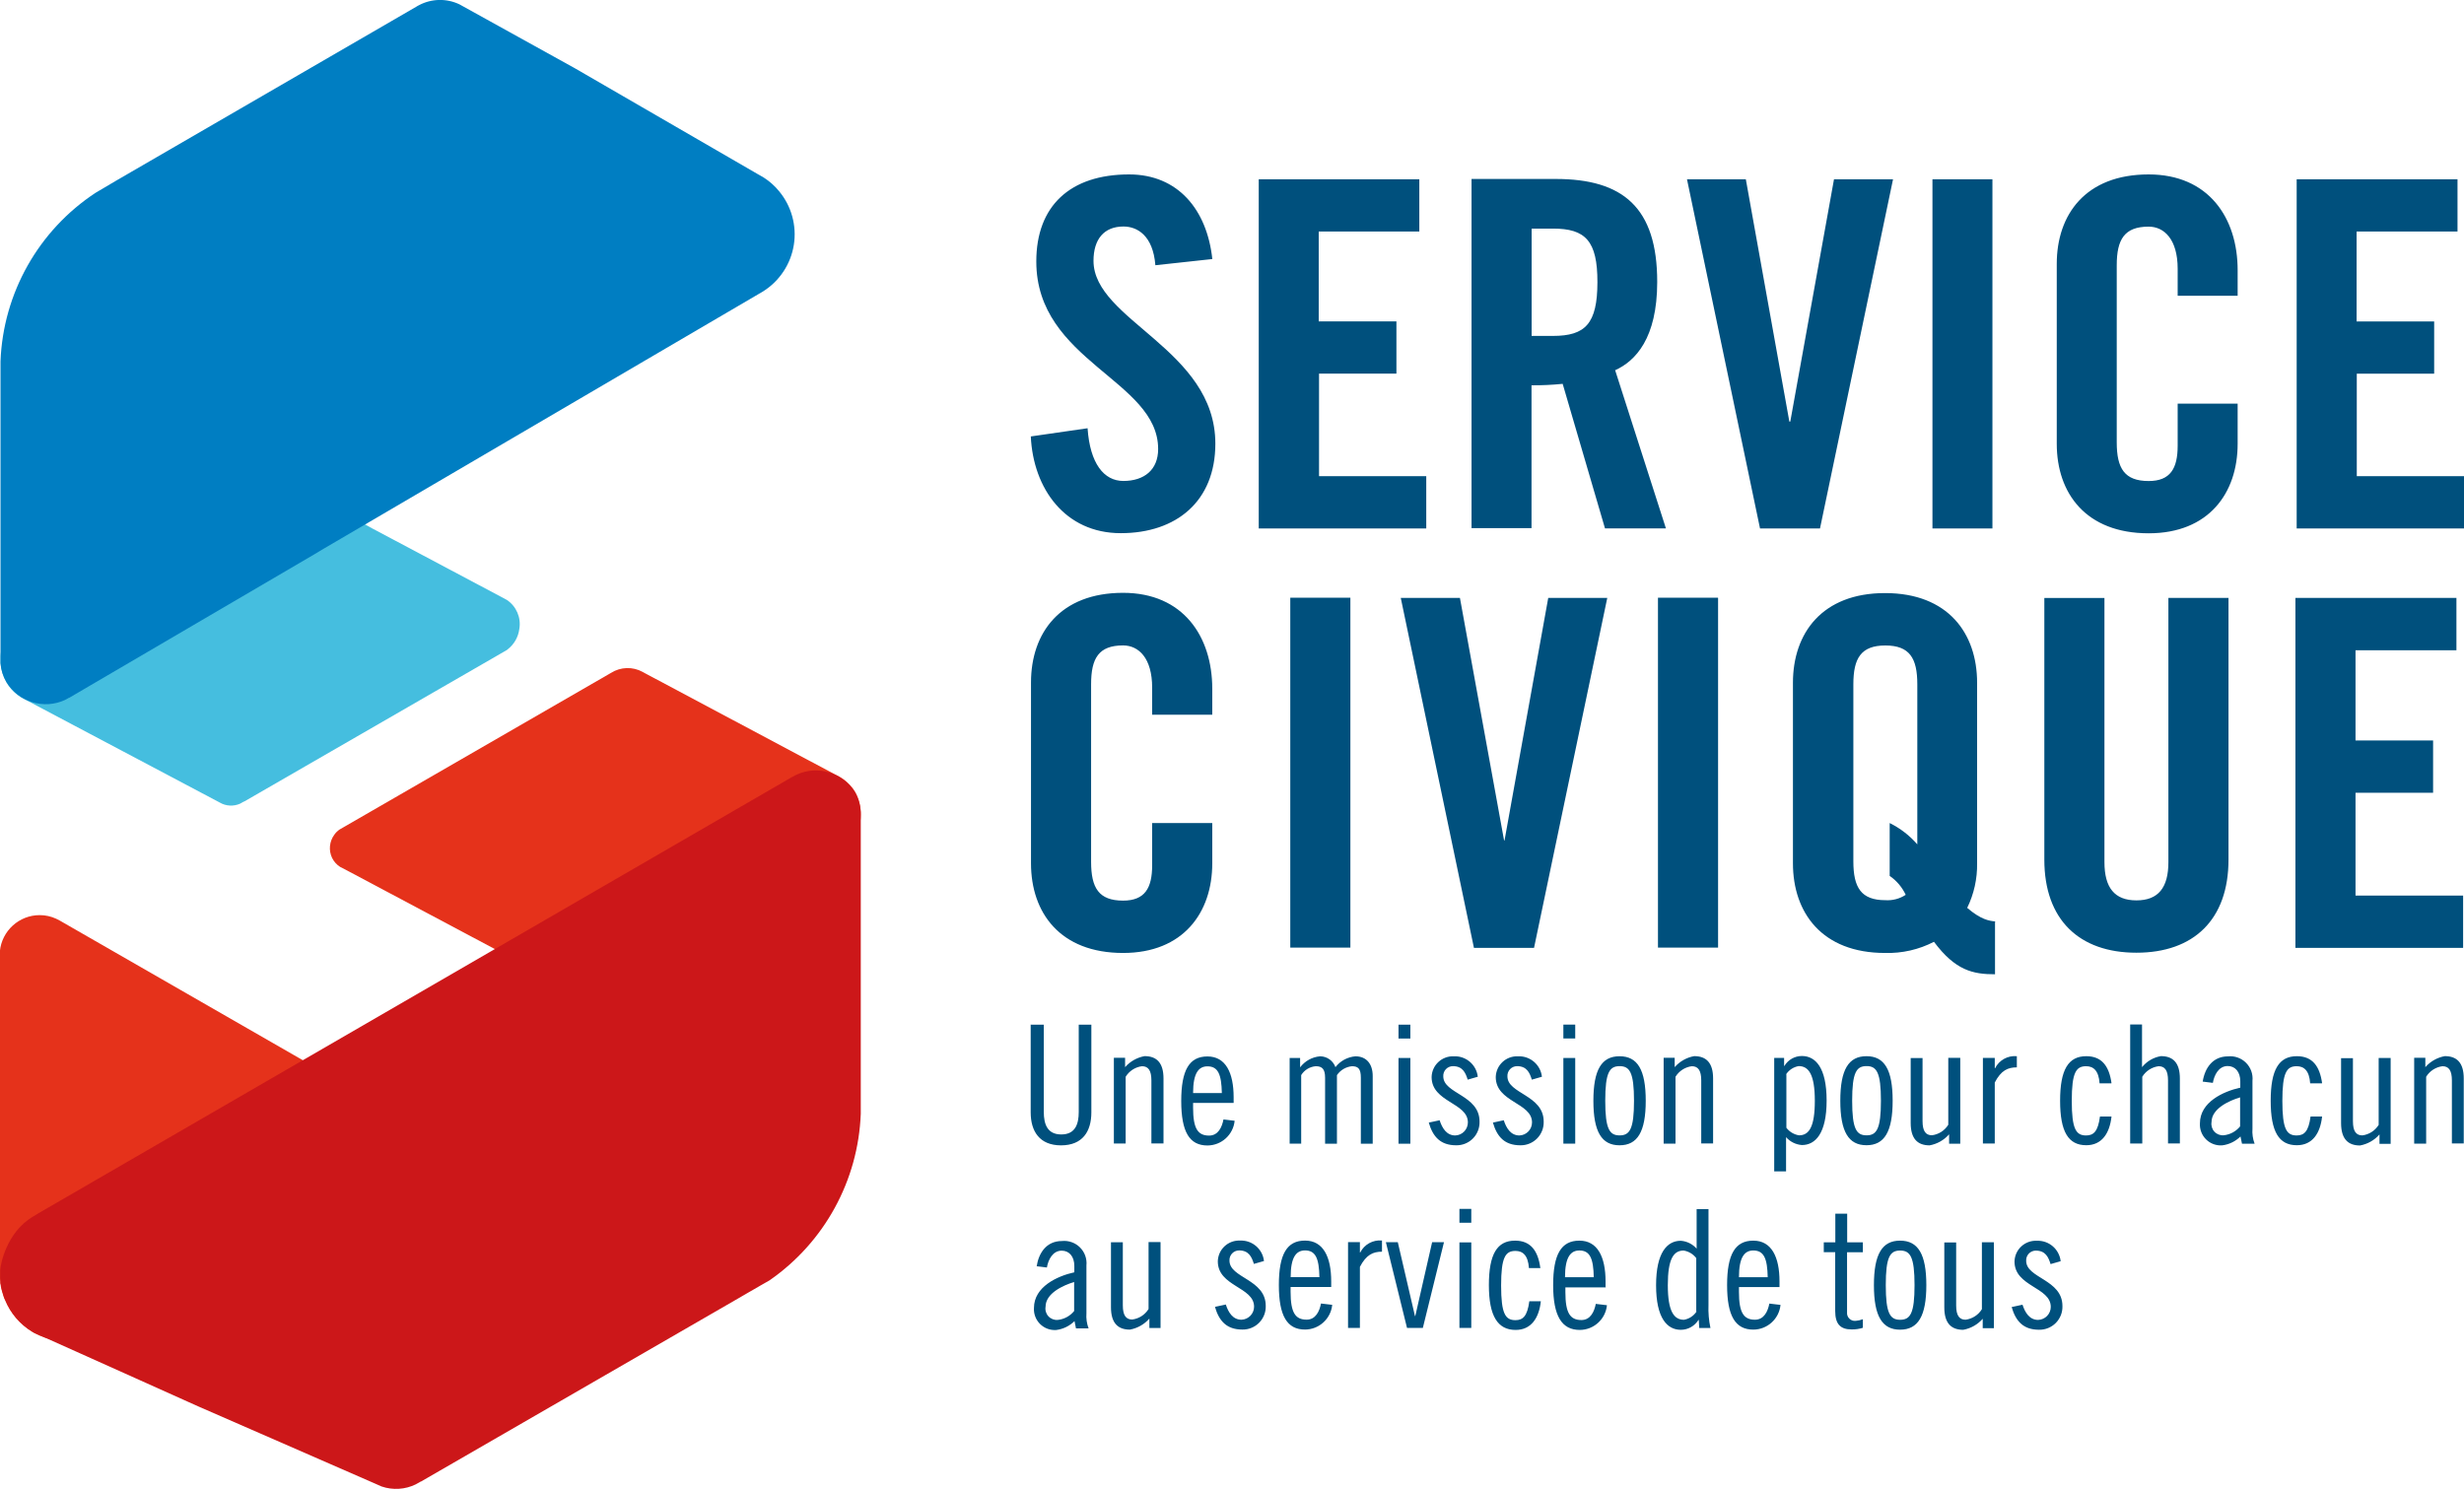
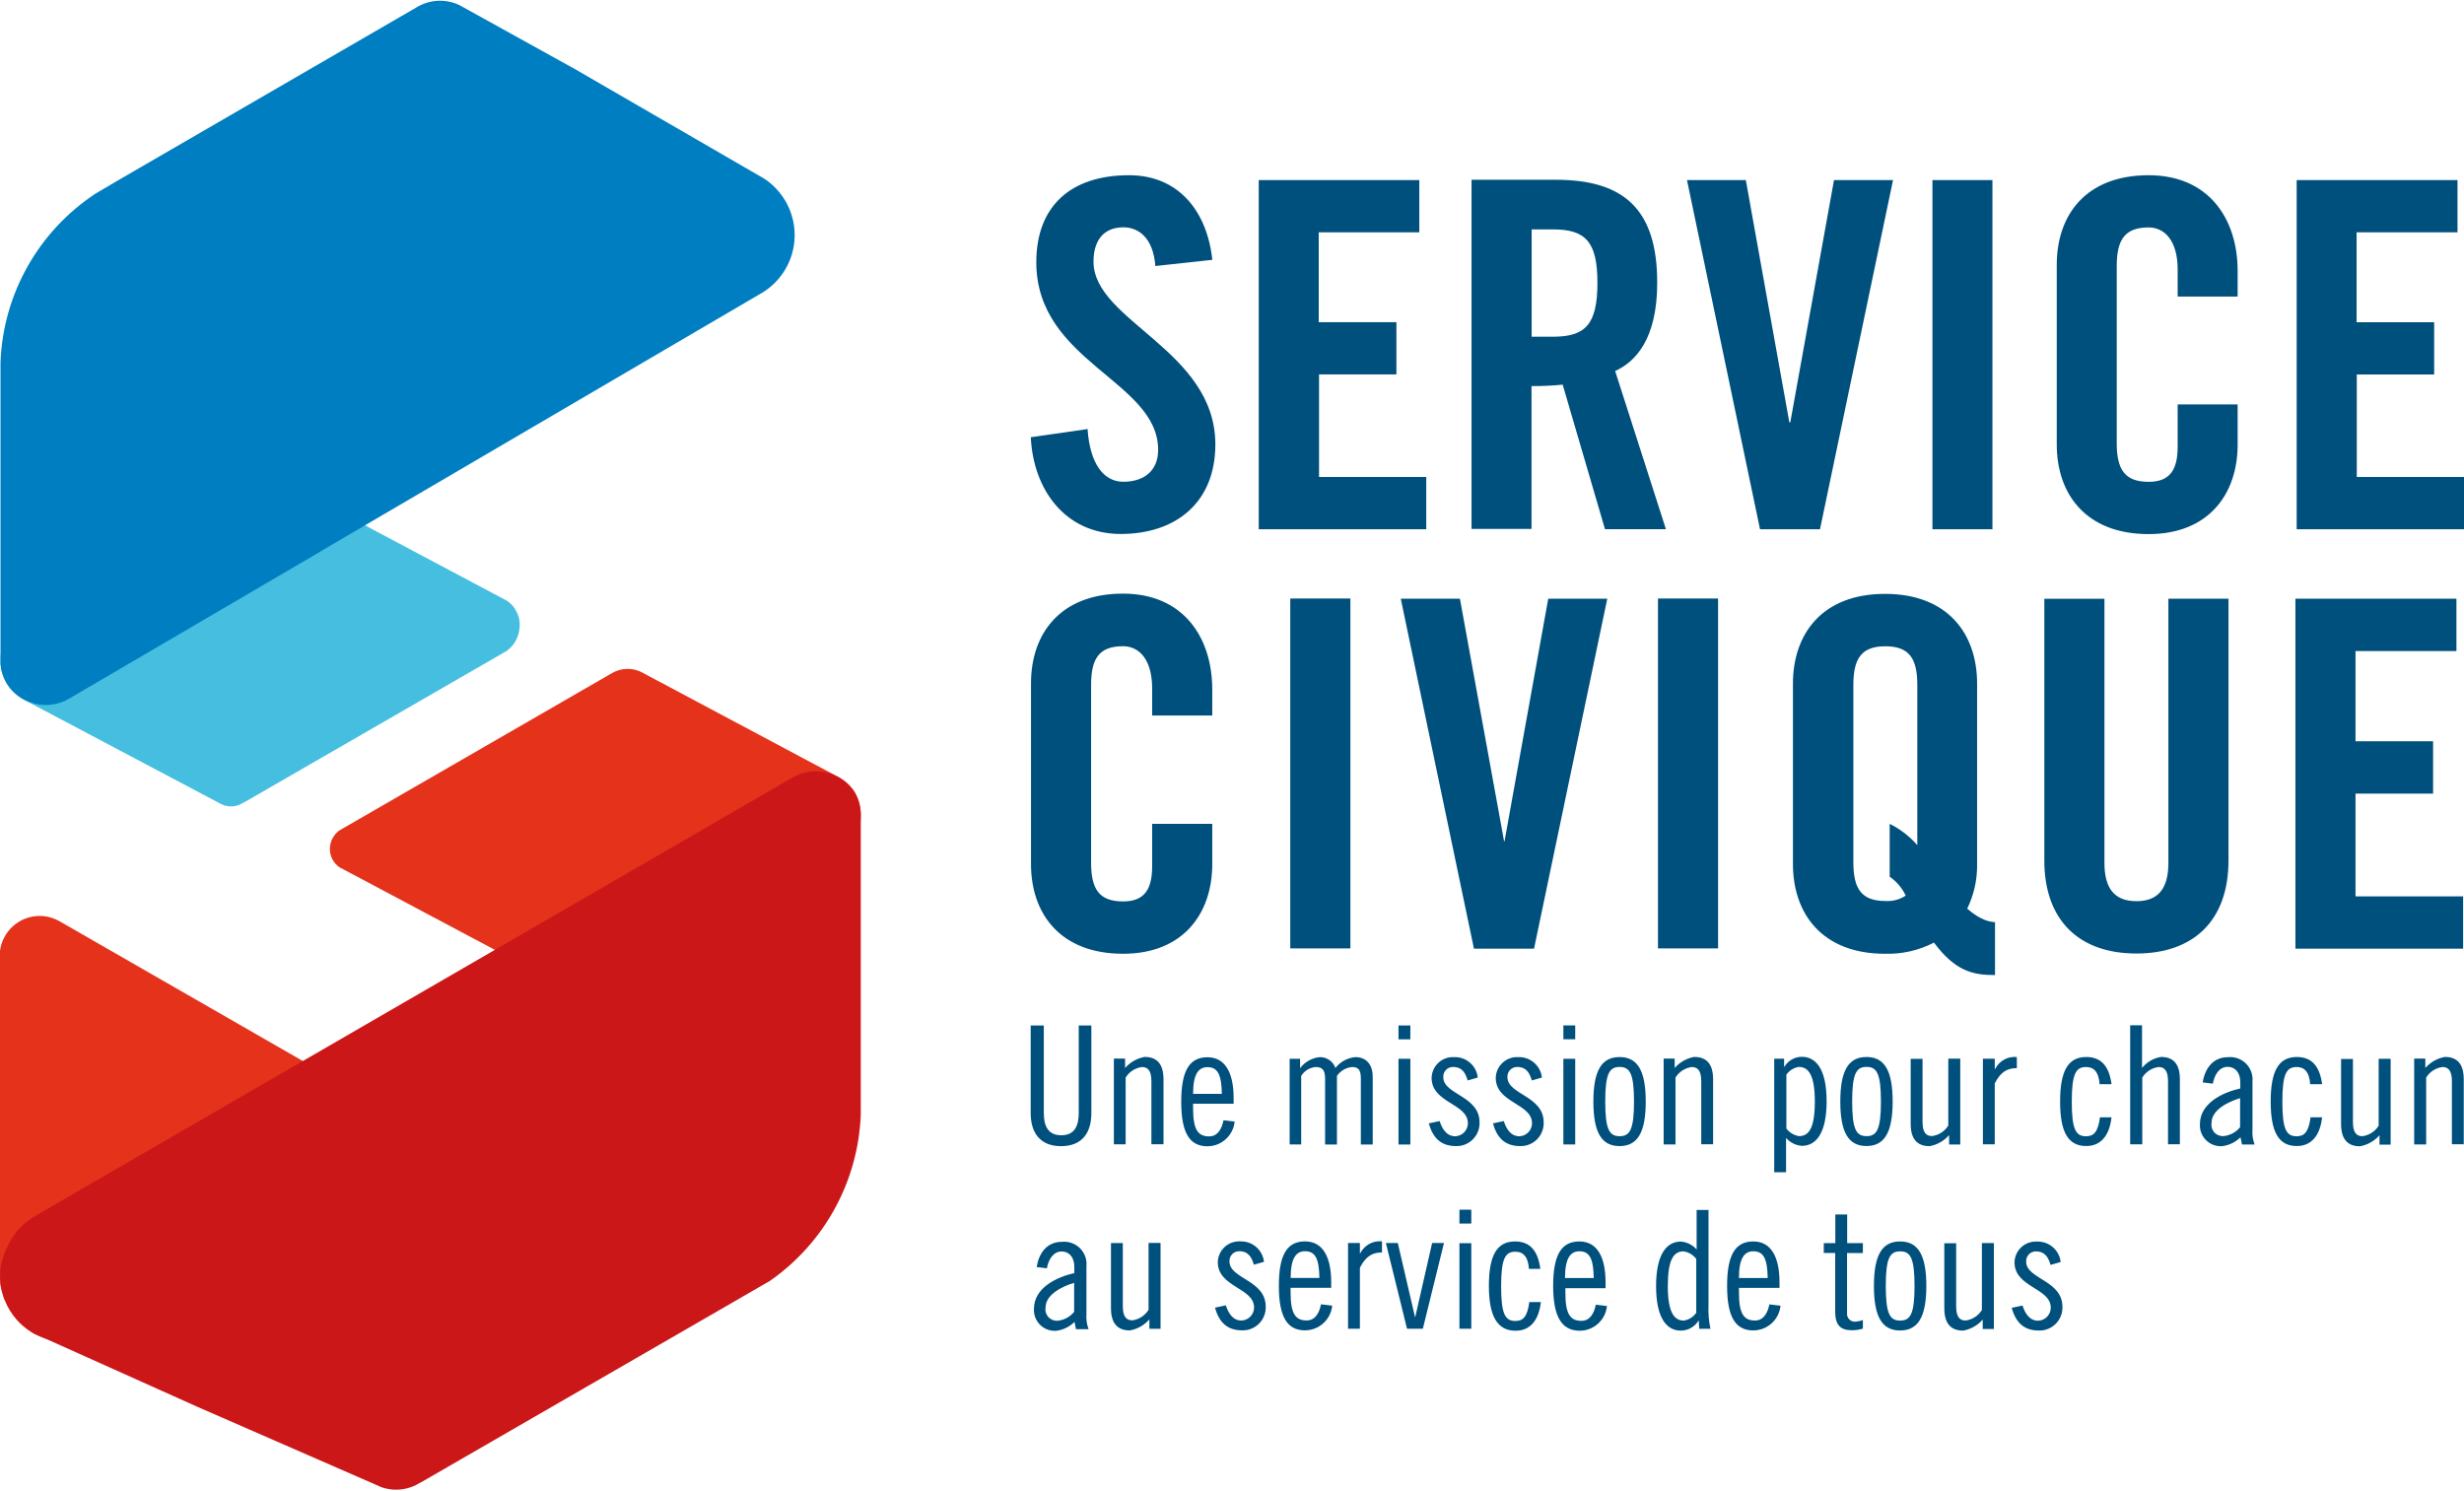
- <svg xmlns="http://www.w3.org/2000/svg" id="HAUT" viewBox="0 0 390.68 236.16" version="1.1">
+ <svg xmlns="http://www.w3.org/2000/svg" id="HAUT" width="390" height="236" viewBox="0 0 390.68 236.16" version="1.1">
  <defs id="defs4">
    <style id="style2">.cls-1{fill:#e5321b}.cls-5{fill:#00507d}</style>
  </defs>
  <path class="cls-1" d="m57.92 173.82-39.44 35.44-.06.06-1.27 1.14-.19.15-.44.31-.63.38c-.24.14-.49.26-.74.39l-.83.35a10.64 10.64 0 0 1-7.27.05 9.41 9.41 0 0 1-1.47-.63l-.2-.11-.31-.18a10.52 10.52 0 0 1-4.27-5 3.43 3.43 0 0 1-.24-.59 1.11 1.11 0 0 1-.06-.19 5.17 5.17 0 0 1-.19-.63 1.06 1.06 0 0 1-.08-.3 2.92 2.92 0 0 1-.1-.45c0-.18-.06-.35-.09-.53a.4.4 0 0 1 0-.18c0-.24-.05-.49-.06-.73v-51.73a6.35 6.35 0 0 1 6.32-5.72 6.2 6.2 0 0 1 2.6.57 4.78 4.78 0 0 1 .57.29 2 2 0 0 1 .28.16z" id="path8" style="fill:#e5321b" />
  <path class="cls-1" d="M136.48 129.22a7 7 0 0 1-.11 1.26 6.7 6.7 0 0 1-.33 1.22 4.67 4.67 0 0 1-.24.58c-.08.16-.15.33-.24.48l-.08.14a3.67 3.67 0 0 1-.3.46 4.49 4.49 0 0 1-.38.48 3.9 3.9 0 0 1-.36.41l-27.96 31.15-52-27.65-.41-.21-.13-.06a3.53 3.53 0 0 1-1.29-1.44 3.59 3.59 0 0 1 .35-3.66 3.25 3.25 0 0 1 .83-.83l.54-.31 42.52-24.54a4.93 4.93 0 0 1 5-.15l.34.19 30.18 16.07.1.05.59.31a6.94 6.94 0 0 1 2 1.71 2.35 2.35 0 0 1 .23.3c.11.16.21.33.31.49a7.11 7.11 0 0 1 .84 3.55z" id="path10" style="fill:#e5321b" />
  <path d="M82.34 99.74a4.84 4.84 0 0 1-1.83 3.22 1.43 1.43 0 0 1-.16.13 4.24 4.24 0 0 1-.52.3l-41.12 23.72h-.05l-.58.33a3.54 3.54 0 0 1-3.25-.18.13.13 0 0 1-.09-.05L4.11 111l-.41-.21a6.85 6.85 0 0 1-2.69-2.6 7 7 0 0 1-.93-3v-1.15a7 7 0 0 1 3.27-5.44l.68-.4 39.47-23 15.49 8.58 20.49 10.88.89.48a4.59 4.59 0 0 1 1.97 4.6z" id="path12" style="fill:#45bedf" />
  <path d="M136.48 129.23v47.39a33.72 33.72 0 0 1-14.47 26.42l-1.49.85a2.4 2.4 0 0 1-.34.2l-1.39.8a1.4 1.4 0 0 1-.26.15l-1.34.78-50.47 29.14h-.06l-.11.08-.53.29-.08.05a7.11 7.11 0 0 1-5.45.34l-.9-.4-28.19-12.31L7.1 212.1l-1.67-.74-.31-.18a10.52 10.52 0 0 1-4.27-5 3.43 3.43 0 0 1-.24-.59 1.11 1.11 0 0 1-.06-.19 5.17 5.17 0 0 1-.19-.63 1.32 1.32 0 0 1-.08-.3 2.92 2.92 0 0 1-.1-.45c0-.18-.06-.35-.09-.53-.03-.18 0-.11 0-.18 0-.24-.05-.49-.06-.73v-1.18c.05-.8.94-5.92 5.16-8.45l1.06-.64 119.42-69.14h.05l.16-.1.21-.11.19-.1a7.29 7.29 0 0 1 9.32 2.84 7.11 7.11 0 0 1 .88 3.53z" id="path14" style="fill:#cc1719" />
  <path d="M120.99 46.21 51.38 86.98a4.09 4.09 0 0 1-.5.3l-.5.3-.21.13-39.22 22.96h-.06l-.16.1-.16.09a1.43 1.43 0 0 1-.24.13 7.29 7.29 0 0 1-9.32-2.84 7 7 0 0 1-.93-3V57.31a33.54 33.54 0 0 1 15.08-26.74l3.39-2L66.03 1.05l.18-.11.21-.11a7.13 7.13 0 0 1 6.43-.14l18.31 10.14 29 16.79.94.54a10.23 10.23 0 0 1 2.41 2.14 10.69 10.69 0 0 1-2.52 15.91z" id="path16" style="fill:#007ec2" />
  <path class="cls-5" d="M326.73 200a3.65 3.65 0 0 0-3.79-3.24 3.37 3.37 0 0 0-3.53 3.29c0 4 5.75 4.05 5.75 7.19a2.07 2.07 0 0 1-2 2.07c-1.39 0-2.09-1.2-2.48-2.41l-1.72.37c.65 2.27 1.88 3.6 4.34 3.6a3.64 3.64 0 0 0 3.71-3.76c0-4.24-5.75-4.39-5.75-7.17a1.53 1.53 0 0 1 1.52-1.62c1.52 0 2 1 2.35 2.14zm-10.61-3h-1.88v10.61a3.57 3.57 0 0 1-2.59 1.67c-1 0-1.49-.68-1.49-2.25v-10h-1.88v10.3c0 2.51 1.1 3.55 3 3.55a5.38 5.38 0 0 0 3.09-1.75v1.49h1.77v-13.6zm-19 6.8c0 4.92 1.31 7.06 4.15 7.06 2.84 0 4.16-2.14 4.16-7.06s-1.31-7.06-4.16-7.06-4.15 2.14-4.15 7.06m1.88 0c0-4.5.68-5.49 2.28-5.49 1.6 0 2.28 1 2.28 5.49s-.68 5.49-2.28 5.49c-1.6 0-2.28-1-2.28-5.49m-9.85-5.23h1.83v9.33c0 2.09.84 2.92 2.61 2.92a5.58 5.58 0 0 0 1.78-.26v-1.36a4.12 4.12 0 0 1-1.15.26 1.24 1.24 0 0 1-1.36-1.36v-9.52h2.51v-1.57h-2.49v-4.55H291v4.55h-1.83v1.57zm-7 5.54v-.89c0-3.92-1.28-6.48-4.15-6.48s-4.16 2.14-4.16 7.05 1.31 7.06 4.16 7.06a4.35 4.35 0 0 0 4.31-3.92l-1.77-.21c-.24 1.23-.84 2.56-2.28 2.56-1.78 0-2.54-1.1-2.54-4.42v-.76h6.43zm-6.43-1.57c0-3.24.92-4.24 2.28-4.24 1.7 0 2.22 1.31 2.28 4.24h-4.5zm-6.72 5.44a3 3 0 0 1-2 1.31c-1.57 0-2.56-1.31-2.56-5.49s.92-5.49 2.51-5.49a3.14 3.14 0 0 1 2 1.2v8.47zm.42 2.61h1.78a14.73 14.73 0 0 1-.31-3.66v-15.19h-1.88v6.27a3.71 3.71 0 0 0-2.51-1.25c-2.14 0-3.92 1.83-3.92 7.06 0 5.23 1.77 7.06 3.92 7.06a3.29 3.29 0 0 0 2.8-1.57h.05zm-14.85-6.48v-.89c0-3.92-1.28-6.48-4.15-6.48s-4.16 2.14-4.16 7.05 1.37 7.11 4.22 7.11a4.35 4.35 0 0 0 4.31-3.92l-1.77-.21c-.24 1.23-.84 2.56-2.28 2.56-1.78 0-2.54-1.1-2.54-4.42v-.76h6.43zm-6.43-1.57c0-3.24.92-4.24 2.28-4.24 1.7 0 2.22 1.31 2.28 4.24h-4.55zm-3.92-1.52c-.37-2.67-1.52-4.28-4-4.28-2.85 0-4.15 2.14-4.15 7.06s1.41 7.1 4.24 7.1c2.46 0 3.71-1.88 4-4.55h-1.83c-.31 2.35-1 3-2.2 3-1.59 0-2.27-1-2.27-5.49s.68-5.49 2.27-5.49c1.15 0 2 .68 2.14 2.72h1.83zm-12.82-7.12h1.88v-2.2h-1.88zm0 16.68h1.88v-13.56h-1.88v13.59zm-11.66-13.59 3.35 13.59h2.51l3.35-13.59h-1.88l-2.67 11.71h-.05l-2.72-11.71h-1.88zm-6 13.59h1.88v-9.68c1-1.93 2.09-2.41 3.5-2.41v-1.77a3.49 3.49 0 0 0-3.45 1.9h-.05v-1.64h-1.88v13.59zm-2.67-6.48v-.89c0-3.92-1.28-6.48-4.15-6.48s-4.15 2.14-4.15 7.05 1.31 7.06 4.15 7.06a4.35 4.35 0 0 0 4.31-3.92l-1.78-.21c-.24 1.23-.84 2.56-2.28 2.56-1.78 0-2.54-1.1-2.54-4.42v-.76h6.43zm-6.43-1.57c0-3.24.92-4.24 2.28-4.24 1.7 0 2.22 1.31 2.28 4.24h-4.55zm-4.23-2.56a3.65 3.65 0 0 0-3.79-3.24 3.37 3.37 0 0 0-3.53 3.29c0 4 5.75 4.05 5.75 7.19a2.07 2.07 0 0 1-2 2.07c-1.39 0-2.09-1.2-2.48-2.41l-1.72.37c.65 2.27 1.88 3.6 4.34 3.6a3.64 3.64 0 0 0 3.71-3.76c0-4.24-5.75-4.39-5.75-7.17a1.53 1.53 0 0 1 1.52-1.62c1.52 0 2 1 2.35 2.14zm-16.42-3h-1.88v10.61a3.57 3.57 0 0 1-2.59 1.67c-1 0-1.49-.68-1.49-2.25v-10h-1.88v10.3c0 2.51 1.1 3.55 3 3.55a5.38 5.38 0 0 0 3.09-1.75v1.49h1.77v-13.57zm-13.68 10.93a3.85 3.85 0 0 1-2.59 1.41 1.8 1.8 0 0 1-1.94-2.09c0-2.14 2.8-3.4 4.53-3.92zm-4.32-6.9c.21-1.23.92-2.67 2.35-2.67 1.2 0 2 .94 2 2.43v1c-2.72.6-6.4 2.3-6.4 5.65a3.3 3.3 0 0 0 3.53 3.5 5 5 0 0 0 2.9-1.41l.23 1.15h2a5.56 5.56 0 0 1-.34-2.4v-7.58a3.54 3.54 0 0 0-3.89-3.87c-2.41 0-3.66 1.83-4 4z" id="path18" style="fill:#00507d" />
  <path class="cls-5" d="M382.8 181.36h1.88v-10.61a3.57 3.57 0 0 1 2.59-1.67c1 0 1.49.68 1.49 2.25v10h1.88v-10.3c0-2.51-1.1-3.55-3-3.55a5.38 5.38 0 0 0-3.09 1.75v-1.49h-1.77v13.59zm-3.77-13.59h-1.88v10.61a3.57 3.57 0 0 1-2.59 1.67c-1 0-1.49-.68-1.49-2.25v-10h-1.88v10.3c0 2.51 1.1 3.55 3 3.55a5.38 5.38 0 0 0 3.09-1.75v1.49h1.77v-13.62zm-10.85 4c-.37-2.67-1.52-4.28-4-4.28-2.85 0-4.15 2.14-4.15 7.06s1.3 7.06 4.15 7.06c2.46 0 3.71-1.88 4-4.55h-1.83c-.31 2.35-1 3-2.2 3-1.6 0-2.27-1-2.27-5.49s.68-5.49 2.27-5.49c1.15 0 2 .68 2.14 2.72h1.83zm-13 6.85a3.85 3.85 0 0 1-2.59 1.41 1.8 1.8 0 0 1-1.94-2.09c0-2.14 2.8-3.4 4.53-3.92zm-4.32-6.9c.21-1.23.92-2.67 2.35-2.67 1.2 0 2 .94 2 2.43v1c-2.72.6-6.4 2.3-6.4 5.65a3.3 3.3 0 0 0 3.53 3.5 5 5 0 0 0 2.9-1.41l.24 1.15h2a5.56 5.56 0 0 1-.34-2.4v-7.58a3.54 3.54 0 0 0-3.89-3.87c-2.4 0-3.66 1.83-4 4zm-13.07 9.62h1.88v-10.59a3.57 3.57 0 0 1 2.59-1.67c1 0 1.49.68 1.49 2.25v10h1.88v-10.3c0-2.51-1.1-3.55-3-3.55a4.86 4.86 0 0 0-3 1.75v-6.77h-1.88v18.87zm-3-9.57c-.37-2.67-1.52-4.28-4-4.28-2.85 0-4.15 2.14-4.15 7.06s1.3 7.06 4.15 7.06c2.46 0 3.71-1.88 4-4.55h-1.83c-.31 2.35-1 3-2.2 3-1.59 0-2.27-1-2.27-5.49s.68-5.49 2.27-5.49c1.15 0 2 .68 2.14 2.72h1.83zm-20.39 9.57h1.88v-9.67c1-1.94 2.09-2.41 3.5-2.41v-1.77a3.49 3.49 0 0 0-3.45 1.91h-.05v-1.64h-1.88v13.59zm-3.61-13.59h-1.88v10.61a3.57 3.57 0 0 1-2.59 1.67c-1 0-1.49-.68-1.49-2.25v-10h-1.88v10.3c0 2.51 1.1 3.55 3 3.55a5.38 5.38 0 0 0 3.09-1.75v1.49h1.77v-13.6zm-19 6.8c0 4.92 1.31 7.06 4.15 7.06 2.84 0 4.15-2.14 4.15-7.06s-1.3-7.06-4.15-7.06c-2.85 0-4.15 2.14-4.15 7.06m1.88 0c0-4.5.68-5.49 2.28-5.49 1.6 0 2.28 1 2.28 5.49s-.68 5.49-2.28 5.49c-1.6 0-2.28-1-2.28-5.49m-10.48-4.18a3 3 0 0 1 2-1.31c1.57 0 2.56 1.31 2.56 5.49s-.92 5.49-2.51 5.49a3.13 3.13 0 0 1-2-1.2v-8.47zm-.31-2.61h-1.57v18h1.88v-5.43a3.7 3.7 0 0 0 2.51 1.25c2.14 0 3.92-1.83 3.92-7.06 0-5.23-1.77-7.06-3.92-7.06a3.22 3.22 0 0 0-2.77 1.57h-.05v-1.3zm-19.1 13.6h1.88v-10.61a3.57 3.57 0 0 1 2.59-1.67c1 0 1.49.68 1.49 2.25v10h1.88v-10.3c0-2.51-1.1-3.55-3-3.55a5.38 5.38 0 0 0-3.09 1.75v-1.49h-1.75v13.59zm-11.14-6.8c0 4.92 1.31 7.06 4.15 7.06 2.84 0 4.15-2.14 4.15-7.06s-1.3-7.06-4.15-7.06c-2.85 0-4.15 2.14-4.15 7.06m1.88 0c0-4.5.68-5.49 2.28-5.49 1.6 0 2.28 1 2.28 5.49s-.68 5.49-2.28 5.49c-1.6 0-2.28-1-2.28-5.49m-6.64-9.88h1.88v-2.2h-1.88zm0 16.68h1.88v-13.59h-1.88zm-3.4-10.61a3.65 3.65 0 0 0-3.79-3.24 3.37 3.37 0 0 0-3.53 3.29c0 4 5.75 4.05 5.75 7.19a2.07 2.07 0 0 1-2 2.07c-1.39 0-2.09-1.2-2.48-2.41l-1.72.37c.65 2.27 1.88 3.6 4.34 3.6a3.64 3.64 0 0 0 3.71-3.76c0-4.24-5.75-4.39-5.75-7.17a1.53 1.53 0 0 1 1.52-1.62c1.52 0 2 1 2.35 2.14zm-10.17 0a3.65 3.65 0 0 0-3.79-3.24 3.37 3.37 0 0 0-3.53 3.29c0 4 5.75 4.05 5.75 7.19a2.07 2.07 0 0 1-2 2.07c-1.39 0-2.09-1.2-2.48-2.41l-1.72.37c.65 2.27 1.88 3.6 4.34 3.6a3.64 3.64 0 0 0 3.71-3.76c0-4.24-5.75-4.39-5.75-7.17a1.53 1.53 0 0 1 1.52-1.62c1.52 0 2 1 2.35 2.14zm-12.57-6.06h1.88v-2.2h-1.88zm0 16.68h1.88v-13.6h-1.88v13.59zm-15.43 0v-10.88a3 3 0 0 1 2.3-1.41c1 0 1.49.42 1.49 1.83v10.46h1.88v-10.88a3.3 3.3 0 0 1 2.38-1.41c1 0 1.41.42 1.41 1.83v10.46h1.88v-10.73c0-1.93-1-3.13-2.74-3.13a4.48 4.48 0 0 0-3.17 1.72 2.59 2.59 0 0 0-2.43-1.72 4.41 4.41 0 0 0-3.17 1.75v-1.49h-1.66v13.59h1.88zm-10.71-6.47v-.89c0-3.92-1.28-6.48-4.15-6.48s-4.16 2.14-4.16 7.06 1.31 7.06 4.16 7.06a4.35 4.35 0 0 0 4.31-3.92l-1.77-.21c-.24 1.23-.84 2.56-2.28 2.56-1.78 0-2.54-1.1-2.54-4.42v-.76zm-6.43-1.56c0-3.24.92-4.24 2.28-4.24 1.7 0 2.22 1.31 2.28 4.24h-4.55zm-12.52 8h1.83v-10.59a3.57 3.57 0 0 1 2.59-1.67c1 0 1.49.68 1.49 2.25v10h1.92v-10.3c0-2.51-1.1-3.55-3-3.55a5.38 5.38 0 0 0-3.09 1.75v-1.49h-1.78v13.59zm-13.23-18.87v13.93c0 3 1.41 5.23 4.81 5.23 3.4 0 4.81-2.19 4.81-5.23v-13.91h-2v13.86c0 1.91-.55 3.55-2.77 3.55-2.22 0-2.77-1.65-2.77-3.56v-13.85h-2z" id="path20" style="fill:#00507d" />
  <path class="cls-5" d="M390.68 83.79v-8.28h-17V59.26h12.27v-8.28h-12.3V36.71h16v-8.28h-25.5V83.8h26.53zM354.79 46.9v-4.06c0-8.28-4.6-15.18-14.11-15.18-10 0-14.57 6.36-14.57 14.19v28.53c0 7.82 4.6 14.19 14.57 14.19 9.51 0 14.11-6.36 14.11-14.19v-6.37h-9.51v6.67c0 3.6-1.15 5.6-4.6 5.6-3.83 0-5.06-2-5.06-6.13V42.08c0-4.14 1.23-6.14 5.06-6.14 2.45 0 4.6 2 4.6 6.67v4.29Zm-38.88-18.47h-9.51V83.8h9.51zm-32.05 38.42h-.15l-6.9-38.42h-9.33l11.58 55.37h9.51l11.58-55.37h-9.36zm-41-5.75a45.93 45.93 0 0 0 4.91-.23l6.71 22.92h9.66l-8.05-25.08c3.22-1.46 6.67-5.06 6.67-14 0-11.81-5.44-16.33-16.1-16.33h-13.34v55.37h9.51v-22.7zm0-24.85h3.37c5.14 0 7.06 1.92 7.05 8.51-.01 6.59-1.92 8.51-7.06 8.51h-3.37v-17zm-16.72 47.54v-8.28h-17V59.25h12.27v-8.28h-12.32V36.71h15.95v-8.28h-25.46V83.8h26.53zm-33.92-42.71c-.84-7.82-5.44-13.42-13.19-13.42-9.36 0-14.72 5-14.72 13.8 0 15.87 19.32 18.79 19.32 29.75 0 3.3-2.22 5.06-5.52 5.06-3.07 0-5.29-2.76-5.67-8.36l-9 1.3c.38 8.28 5.44 15.34 14.26 15.34s15-5.06 15-14.19c0-15-19.32-19.55-19.32-29 0-3.45 1.69-5.44 4.75-5.44 2.15 0 4.68 1.38 5.06 6.14z" id="path22" style="fill:#00507d" />
  <path class="cls-5" d="M390.54 150.32v-8.3h-17.06v-16.3h12.3v-8.3h-12.3v-14.3h16v-8.3h-25.53v55.49h26.59zm-66.4-14c0 9.53 5.53 14.76 14.6 14.76s14.6-5.23 14.6-14.76v-41.5h-9.53v41.89c0 4.07-1.61 6.07-5.07 6.07s-5.07-2-5.07-6.07V94.83h-9.53v41.5zm-24.52 2.58a7.53 7.53 0 0 1 2.54 3 5.23 5.23 0 0 1-3.23.85c-3.84 0-5.07-2-5.07-6.15v-28.09c0-4.15 1.23-6.15 5.07-6.15 3.84 0 5.07 2 5.07 6.15v25.39a14 14 0 0 0-4.38-3.38zm16.75 7.22c-1-.08-2.31-.31-4.46-2.15a15.54 15.54 0 0 0 1.57-7.07v-28.63c0-7.84-4.61-14.22-14.6-14.22-9.99 0-14.6 6.38-14.6 14.22v28.63c0 7.84 4.61 14.22 14.6 14.22a15.88 15.88 0 0 0 7.76-1.77c3.38 4.53 6.15 5.15 9.68 5.15v-8.3zm-44-51.34h-9.49v55.49h9.53V94.82Zm-33.82 38.5h-.07l-7-38.46h-9.38l11.6 55.49h9.53l11.61-55.49h-9.36zm-24.44-38.5h-9.53v55.49h9.53V94.82Zm-21.9 18.52v-4.07c0-8.3-4.61-15.22-14.14-15.22-10 0-14.6 6.38-14.6 14.22v28.67c0 7.84 4.61 14.22 14.6 14.22 9.53 0 14.14-6.38 14.14-14.22v-6.38h-9.53v6.69c0 3.61-1.15 5.61-4.61 5.61-3.84 0-5.07-2-5.07-6.15V108.5c0-4.15 1.23-6.15 5.07-6.15 2.46 0 4.61 2 4.61 6.69v4.3h9.53z" id="path24" style="fill:#00507d" />
</svg>
